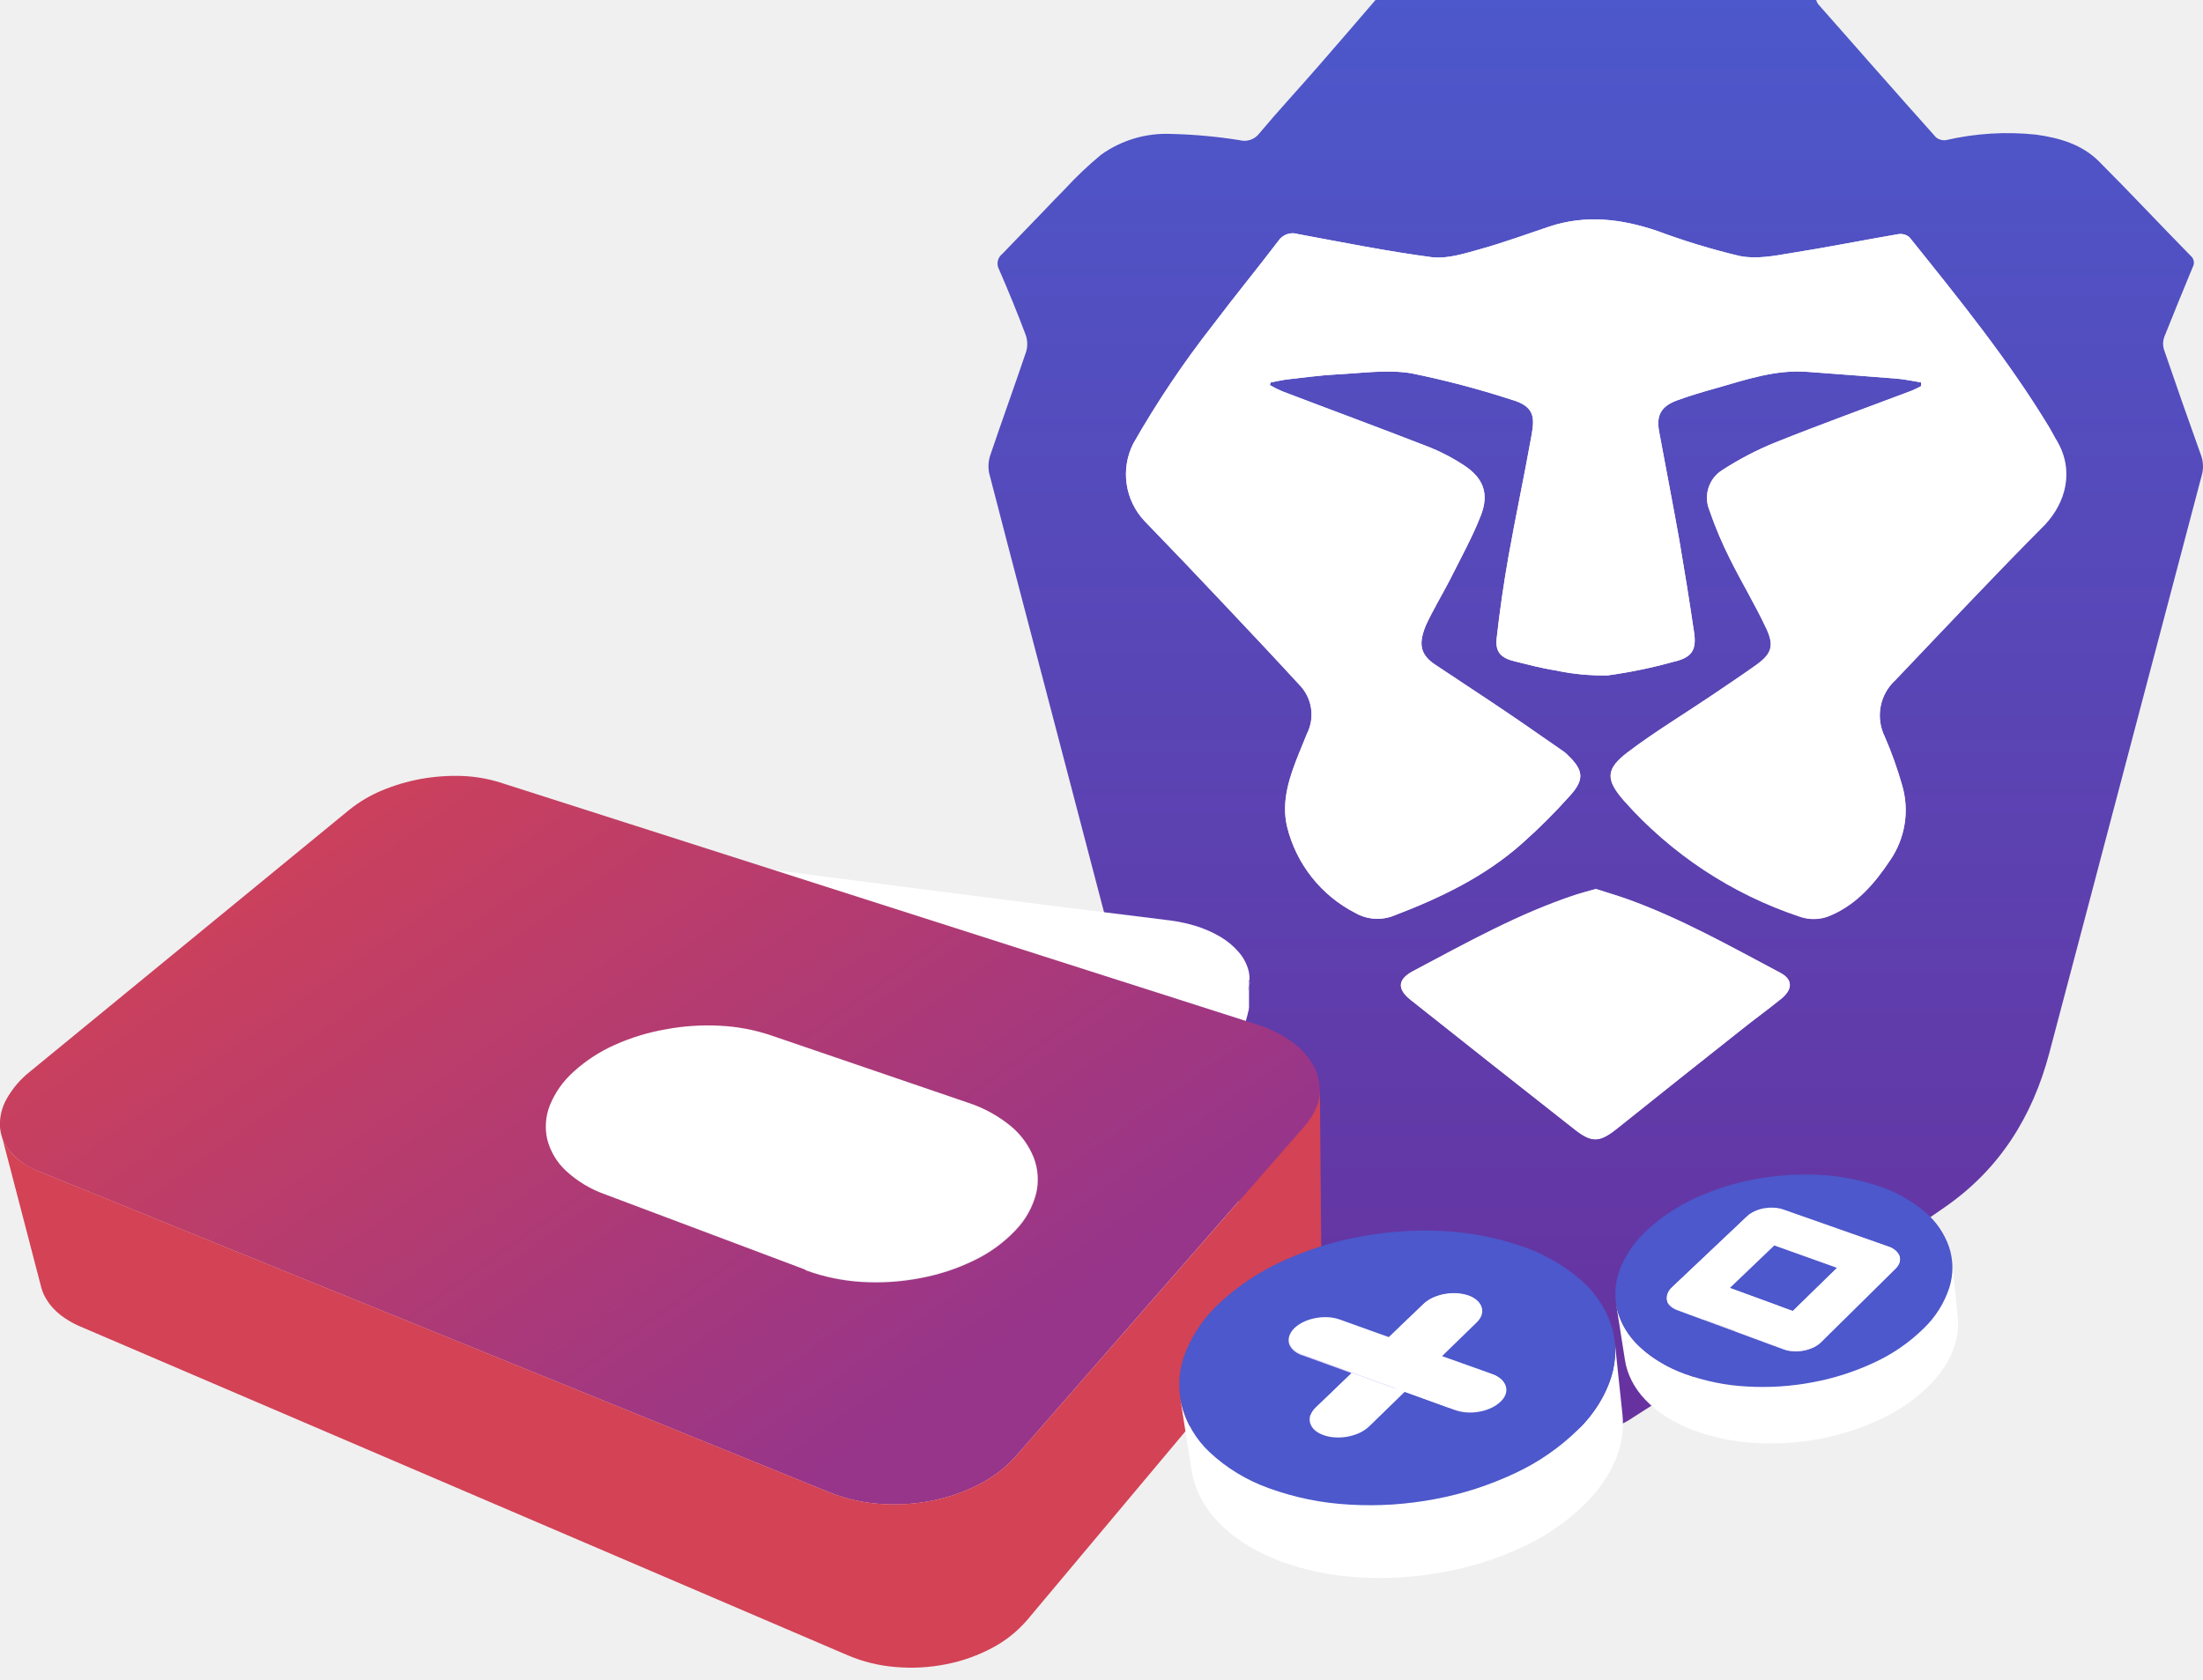
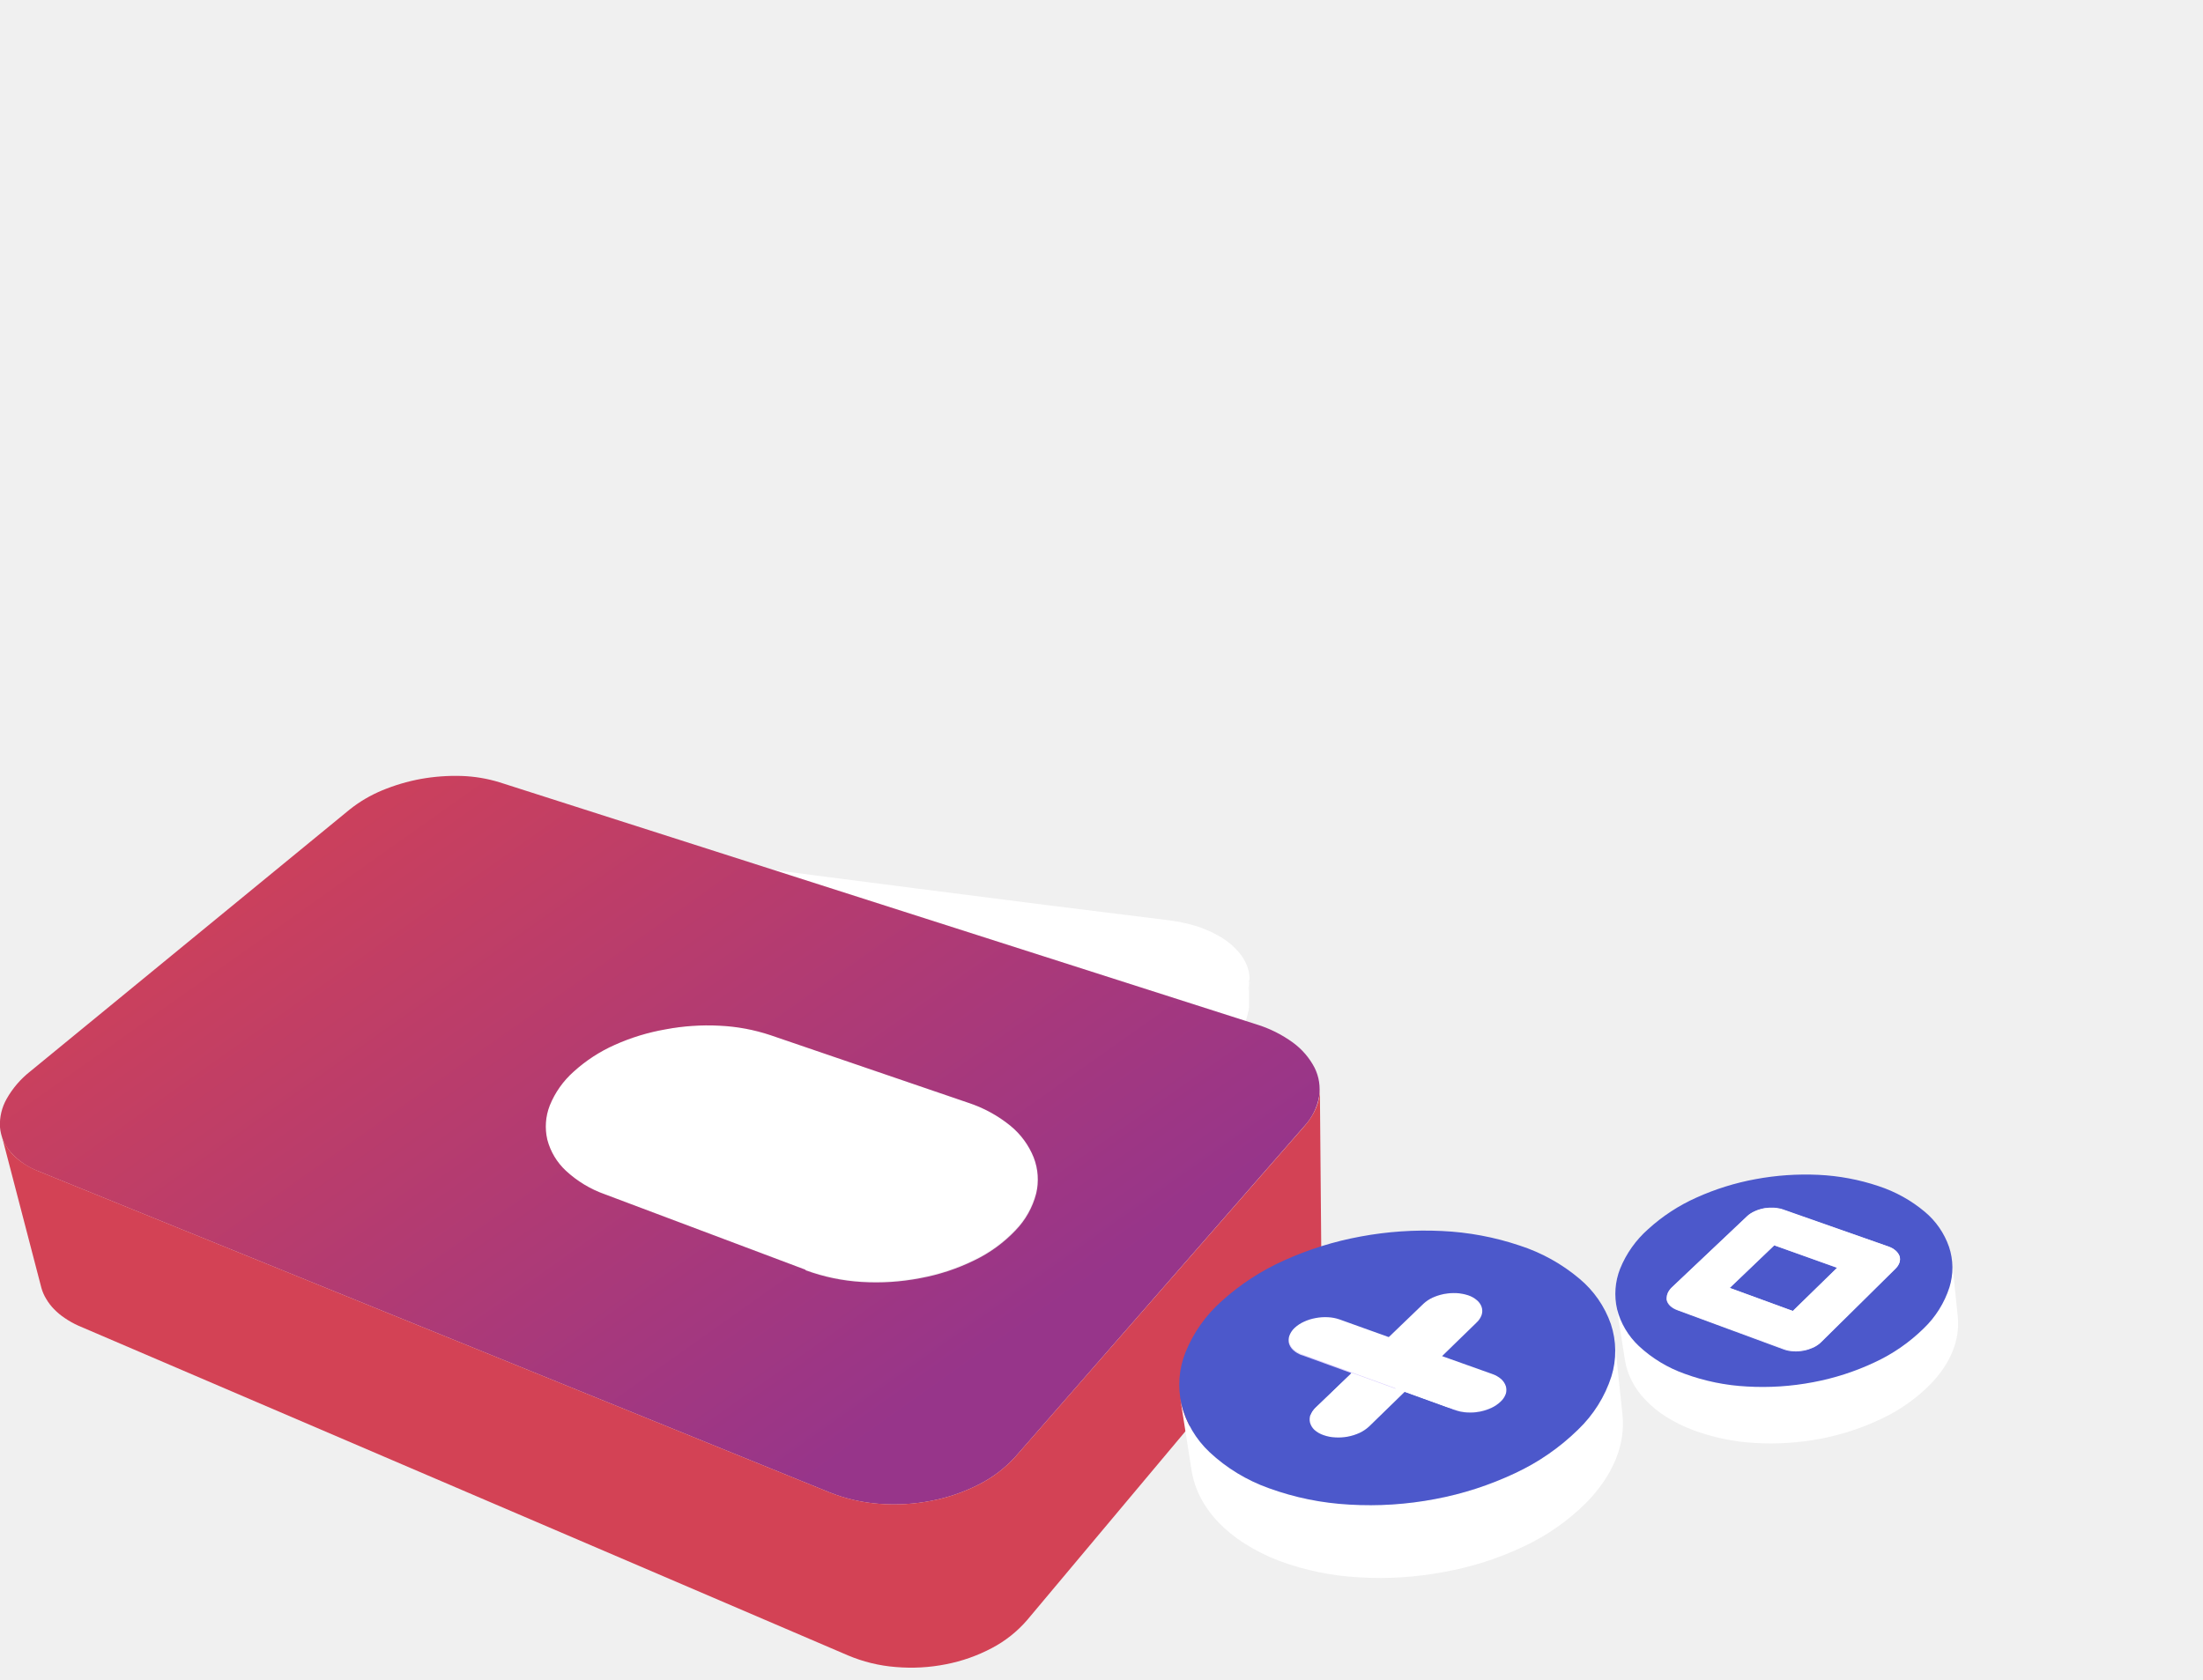
<svg xmlns="http://www.w3.org/2000/svg" fill="none" viewBox="0 0 240 183">
  <g clip-path="url(#i)">
-     <path d="m239.76 49.54c-1.366-3.812-2.707-7.638-4.022-11.478-0.129-0.441-0.114-0.911 0.042-1.343 0.999-2.519 2.04-5.038 3.098-7.607 0.116-0.2 0.157-0.435 0.116-0.663-0.042-0.228-0.163-0.433-0.342-0.58-3.359-3.417-6.6-6.894-9.976-10.269-1.864-1.873-4.324-2.578-6.876-2.93-3.272-0.345-6.577-0.143-9.782 0.596-0.196 0.03-0.396 0.019-0.587-0.033s-0.369-0.144-0.522-0.269c-4.307-4.811-8.556-9.664-12.847-14.526-0.09-0.134-0.158-0.281-0.201-0.437h-48.012c-2.032 2.359-4.055 4.727-6.104 7.07-2.183 2.519-4.434 4.937-6.566 7.481-0.245 0.32-0.579 0.559-0.961 0.688-0.381 0.129-0.792 0.141-1.18 0.034-2.465-0.393-4.953-0.62-7.448-0.68-2.733-0.12-5.427 0.681-7.65 2.276-1.408 1.167-2.735 2.43-3.971 3.778-0.84 0.84-1.596 1.637-2.385 2.469-1.461 1.517-2.925 3.034-4.391 4.551-0.25 0.192-0.423 0.466-0.489 0.773s-0.021 0.629 0.128 0.906c1.024 2.351 1.998 4.727 2.905 7.137 0.208 0.587 0.229 1.223 0.059 1.822-1.26 3.736-2.612 7.456-3.879 11.201-0.236 0.653-0.291 1.358-0.16 2.04 2.578 9.967 5.206 19.917 7.809 29.875 1.452 5.533 2.897 11.084 4.349 16.608 1.271 4.854 2.544 9.704 3.821 14.552 0.235 0.839 0.487 1.754 0.747 2.619 0.942 3.434 2.446 6.688 4.45 9.631 0.487 0.68 0.999 1.319 1.537 1.931 1.386 1.545 2.918 2.951 4.576 4.199 0.84 0.646 1.679 1.259 2.578 1.864 0.126 0.084 0.252 0.168 0.369 0.26 0.118 0.092 0.218 0.143 0.336 0.218l1.956 1.344c0.177 0.117 0.361 0.252 0.555 0.369 5.357 3.661 10.722 7.317 16.096 10.966 2.049 1.394 4.095 2.794 6.138 4.199l0.73 0.495 0.697 0.462c0.061 0.047 0.126 0.089 0.193 0.126 1.789 1.192 3.602 2.334 5.441 3.451 0.808 0.547 1.728 0.907 2.693 1.052s1.95 0.073 2.883-0.213c0.635-0.202 1.241-0.484 1.805-0.839 0.168-0.109 0.353-0.219 0.521-0.336 1.892-1.204 3.772-2.413 5.642-3.627l0.647-0.42c0.095-0.057 0.188-0.119 0.277-0.185l0.126-0.076c1.771-1.15 3.535-2.334 5.281-3.518 0.118-0.067 0.227-0.151 0.336-0.226l0.453-0.303 0.244-0.168c2.564-1.735 5.122-3.481 7.674-5.239 4.383-3.006 8.764-6.026 13.141-9.06 5.953-4.114 9.555-9.849 11.394-16.793 1.618-6.119 3.236-12.243 4.853-18.372 0.278-1.066 0.563-2.133 0.84-3.199 3.633-13.798 7.272-27.594 10.916-41.387 0.214-0.747 0.178-1.542-0.101-2.267zm-45.745 59.305c-1.419 1.15-2.897 2.217-4.324 3.359-4.517 3.571-9.021 7.154-13.51 10.747-1.923 1.537-2.763 1.587-4.66 0.093-5.962-4.686-11.909-9.385-17.843-14.098-1.503-1.192-1.427-2.242 0.285-3.149 5.786-3.056 11.512-6.28 17.776-8.329 0.672-0.218 1.352-0.386 2.124-0.605 1.084 0.353 2.217 0.68 3.359 1.083 5.878 2.108 11.31 5.181 16.793 8.086 1.302 0.731 1.293 1.789 0 2.838v-0.025zm28.666-51.748c-5.407 5.651-10.781 11.344-16.18 17.012-0.848 0.767-1.42 1.792-1.629 2.915-0.209 1.124-0.044 2.285 0.47 3.307 0.738 1.707 1.363 3.46 1.873 5.248 0.403 1.371 0.497 2.815 0.273 4.226-0.224 1.412-0.759 2.756-1.566 3.935-1.68 2.519-3.577 4.753-6.432 6.004-1.09 0.499-2.332 0.55-3.46 0.143-7.357-2.454-13.941-6.797-19.093-12.595-2.041-2.334-2.049-3.476 0.453-5.357 2.863-2.158 5.936-4.022 8.909-6.02 1.679-1.142 3.358-2.25 5.038-3.451 1.679-1.201 1.948-2.116 1.091-3.946-1.2-2.569-2.695-5.038-3.946-7.557-0.883-1.745-1.643-3.549-2.276-5.399-0.31-0.776-0.338-1.637-0.077-2.431 0.261-0.794 0.794-1.47 1.505-1.91 1.811-1.174 3.728-2.175 5.726-2.989 4.929-1.973 9.925-3.779 14.879-5.651 0.361-0.143 0.697-0.328 1.05-0.504v-0.403c-0.84-0.134-1.747-0.336-2.628-0.411-3.242-0.269-6.483-0.487-9.715-0.739-3.477-0.277-6.718 0.84-9.942 1.763-1.469 0.403-2.93 0.84-4.349 1.36-1.68 0.63-2.242 1.612-1.915 3.359 0.731 3.963 1.503 7.91 2.209 11.873 0.565 3.291 1.097 6.617 1.595 9.975 0.311 2.015-0.252 2.813-2.242 3.266-2.346 0.652-4.733 1.146-7.146 1.478-1.92 0.043-3.84-0.141-5.718-0.546-1.503-0.227-2.972-0.63-4.45-0.991-1.478-0.361-2.116-1.016-1.939-2.519 0.327-2.981 0.764-5.953 1.284-8.909 0.79-4.425 1.73-8.816 2.519-13.241 0.311-1.814 0.403-3.107-2.216-3.846-3.581-1.165-7.226-2.124-10.916-2.872-2.628-0.428-5.399 0-8.103 0.126-1.822 0.101-3.635 0.353-5.449 0.554-0.596 0.075-1.176 0.227-1.763 0.327 0 0.101-0.042 0.202-0.068 0.285 0.441 0.257 0.898 0.484 1.369 0.68 5.231 1.998 10.496 3.938 15.718 5.97 1.42 0.547 2.777 1.245 4.048 2.082 2.116 1.385 2.771 3.073 1.864 5.433-0.907 2.359-2.267 4.811-3.46 7.196-0.839 1.604-1.755 3.132-2.519 4.761-0.839 2.007-0.697 3.216 0.991 4.341 2.637 1.772 5.307 3.493 7.935 5.281 2.049 1.377 4.055 2.813 6.079 4.198 0.165 0.118 0.317 0.253 0.453 0.403 1.68 1.604 1.806 2.628 0.252 4.358-1.644 1.843-3.393 3.59-5.239 5.231-4.072 3.627-8.917 5.945-13.972 7.876-0.676 0.27-1.405 0.385-2.132 0.336-0.727-0.05-1.433-0.262-2.066-0.622-1.841-0.94-3.458-2.264-4.742-3.884-1.283-1.62-2.204-3.497-2.698-5.503-0.671-2.804 0.269-5.483 1.319-8.086 0.277-0.68 0.554-1.377 0.839-2.057 0.44-0.867 0.595-1.85 0.444-2.81-0.15-0.96-0.6-1.848-1.283-2.539-2.662-2.905-5.358-5.76-8.053-8.615-2.922-3.107-5.861-6.186-8.816-9.236-1.037-1.107-1.71-2.505-1.93-4.006-0.219-1.501 0.027-3.033 0.704-4.391 2.583-4.535 5.496-8.873 8.715-12.981 2.318-3.073 4.77-6.062 7.104-9.127 0.226-0.342 0.558-0.6 0.945-0.735 0.386-0.135 0.807-0.139 1.196-0.013 4.845 0.898 9.681 1.872 14.568 2.519 1.722 0.21 3.594-0.411 5.332-0.89 2.519-0.705 5.038-1.629 7.498-2.452 3.972-1.31 7.851-0.84 11.755 0.487 2.936 1.095 5.937 2.006 8.985 2.729 1.746 0.353 3.686 0 5.5-0.311 3.938-0.621 7.842-1.402 11.755-2.074 0.215-0.035 0.435-0.023 0.645 0.035 0.211 0.058 0.406 0.161 0.572 0.301 5.391 6.717 10.807 13.393 15.265 20.773 0.261 0.437 0.479 0.898 0.748 1.335 1.931 3.208 0.923 6.726-1.344 9.136z" fill="url(#h)" />
-     <path d="m194.02 108.87c-1.419 1.151-2.897 2.217-4.324 3.359-4.517 3.571-9.021 7.154-13.51 10.748-1.923 1.536-2.763 1.587-4.66 0.092-5.962-4.685-11.909-9.385-17.843-14.098-1.503-1.192-1.427-2.242 0.285-3.149 5.786-3.056 11.512-6.28 17.776-8.329 0.672-0.218 1.352-0.386 2.124-0.605 1.084 0.353 2.217 0.68 3.359 1.083 5.878 2.107 11.31 5.181 16.793 8.085 1.302 0.706 1.293 1.764 0 2.813z" fill="#fff" />
-     <path d="m206.51 74.083c-0.848 0.767-1.42 1.792-1.629 2.915-0.209 1.124-0.044 2.285 0.47 3.307 0.738 1.707 1.363 3.46 1.873 5.248 0.403 1.371 0.497 2.815 0.273 4.226-0.224 1.412-0.759 2.756-1.566 3.935-1.68 2.519-3.577 4.753-6.432 6.004-1.09 0.499-2.332 0.55-3.46 0.143-7.357-2.454-13.941-6.797-19.093-12.595-2.041-2.334-2.049-3.476 0.453-5.357 2.863-2.158 5.936-4.022 8.909-6.02 1.679-1.142 3.358-2.25 5.038-3.451 1.679-1.201 1.948-2.116 1.091-3.946-1.2-2.569-2.695-5.038-3.946-7.557-0.883-1.745-1.643-3.549-2.276-5.399-0.304-0.773-0.328-1.628-0.067-2.416s0.79-1.461 1.495-1.9c1.811-1.174 3.728-2.175 5.726-2.989 4.929-1.973 9.925-3.779 14.879-5.651 0.361-0.143 0.697-0.327 1.05-0.504v-0.403c-0.84-0.134-1.747-0.336-2.628-0.411-3.242-0.269-6.483-0.487-9.715-0.739-3.477-0.277-6.718 0.84-9.942 1.763-1.469 0.403-2.93 0.84-4.349 1.36-1.68 0.63-2.242 1.612-1.915 3.359 0.731 3.963 1.503 7.91 2.209 11.873 0.565 3.292 1.097 6.617 1.595 9.975 0.311 2.015-0.252 2.813-2.242 3.266-2.346 0.652-4.733 1.146-7.146 1.478-1.92 0.043-3.84-0.141-5.718-0.546-1.503-0.227-2.972-0.63-4.45-0.991-1.478-0.361-2.116-1.016-1.939-2.519 0.327-2.981 0.764-5.953 1.284-8.909 0.79-4.425 1.73-8.816 2.519-13.241 0.311-1.814 0.403-3.107-2.216-3.846-3.581-1.165-7.226-2.124-10.916-2.872-2.628-0.428-5.399 0-8.103 0.126-1.822 0.101-3.635 0.353-5.449 0.554-0.596 0.076-1.176 0.227-1.763 0.328 0 0.101-0.042 0.202-0.068 0.285 0.441 0.257 0.898 0.484 1.369 0.68 5.231 1.998 10.496 3.938 15.718 5.97 1.42 0.547 2.777 1.245 4.048 2.082 2.116 1.385 2.77 3.073 1.864 5.433-0.907 2.359-2.267 4.811-3.46 7.196-0.839 1.604-1.755 3.132-2.519 4.761-0.839 2.007-0.697 3.216 0.991 4.341 2.637 1.772 5.307 3.493 7.935 5.281 2.049 1.377 4.055 2.813 6.079 4.198 0.165 0.118 0.317 0.253 0.453 0.403 1.68 1.604 1.806 2.628 0.252 4.358-1.644 1.843-3.393 3.59-5.239 5.231-4.073 3.627-8.917 5.945-13.972 7.876-0.676 0.27-1.405 0.385-2.132 0.336-0.727-0.05-1.433-0.262-2.066-0.622-1.841-0.94-3.458-2.264-4.742-3.884-1.283-1.62-2.204-3.497-2.698-5.503-0.672-2.804 0.269-5.483 1.318-8.086 0.278-0.68 0.555-1.377 0.84-2.057 0.44-0.867 0.595-1.85 0.444-2.81-0.15-0.96-0.6-1.848-1.284-2.539-2.661-2.905-5.357-5.76-8.052-8.615-2.922-3.107-5.861-6.186-8.816-9.236-1.037-1.107-1.71-2.505-1.93-4.006-0.219-1.501 0.027-3.033 0.704-4.391 2.583-4.535 5.496-8.873 8.715-12.981 2.318-3.073 4.77-6.062 7.104-9.127 0.226-0.342 0.558-0.6 0.945-0.735 0.386-0.135 0.807-0.139 1.196-0.013 4.845 0.898 9.681 1.872 14.568 2.519 1.722 0.21 3.594-0.411 5.332-0.89 2.519-0.705 5.038-1.629 7.498-2.452 3.972-1.31 7.851-0.84 11.755 0.487 2.936 1.095 5.937 2.006 8.985 2.729 1.746 0.353 3.686 0 5.5-0.311 3.938-0.621 7.842-1.402 11.755-2.074 0.215-0.035 0.435-0.023 0.645 0.035 0.211 0.058 0.406 0.161 0.572 0.301 5.391 6.717 10.807 13.393 15.265 20.773 0.261 0.437 0.479 0.898 0.748 1.335 2.015 3.308 1.007 6.826-1.26 9.236-5.491 5.525-10.865 11.218-16.264 16.886z" fill="#fff" />
    <path d="m135.07 111.04 0.042 2.468-49.549-16.894-1.427-1.864 50.934 16.29z" fill="#fff" />
    <path d="m136.12 106.86c0.018-0.355-0.013-0.711-0.092-1.058-0.188-0.74-0.544-1.427-1.041-2.007-0.566-0.663-1.235-1.23-1.982-1.679-0.874-0.517-1.807-0.929-2.779-1.226l-0.663-0.185c-0.227-0.058-0.454-0.117-0.689-0.159l-0.714-0.143-0.739-0.109-13.51-1.679-14.131-1.805-11.067-1.427c-2.788-0.361-4.501-0.588-4.551-0.605l50.934 16.29v2.468l0.84-3.056c0-0.109 0.058-0.227 0.084-0.336 0.025-0.109 0.042-0.226 0.05-0.336 8e-3 -0.109 0-0.218 0-0.327 8e-3 -0.112 8e-3 -0.224 0-0.336v-2.401c0.02 0.037 0.037 0.077 0.05 0.117zm-0.092 0.84c-0.021 0.113-0.049 0.226-0.084 0.336 0.041-0.183 0.069-0.368 0.084-0.555 7e-3 0.073 7e-3 0.146 0 0.219zm0.092-0.655v0.327 0.059c0.023-0.159 0.037-0.318 0.042-0.478l-0.042 0.092z" fill="#fff" />
    <path d="m110.05 122.68c-1.369-1.116-2.932-1.97-4.61-2.519l-21.47-7.356c-1.809-0.606-3.694-0.956-5.601-1.041-1.968-0.099-3.941 0.036-5.878 0.403-1.893 0.33-3.738 0.894-5.491 1.679-1.644 0.728-3.161 1.714-4.492 2.923-1.139 1.009-2.03 2.267-2.603 3.677-0.47 1.195-0.564 2.504-0.269 3.754 0.34 1.286 1.035 2.45 2.007 3.358 1.227 1.142 2.676 2.02 4.257 2.578l21.831 8.212c1.957 0.717 4.007 1.144 6.088 1.268 2.133 0.132 4.275-6e-3 6.373-0.412 2.038-0.372 4.016-1.022 5.878-1.931 1.694-0.809 3.225-1.922 4.517-3.283 1.085-1.12 1.861-2.503 2.251-4.014 0.309-1.31 0.212-2.684-0.278-3.938-0.546-1.309-1.409-2.463-2.51-3.358z" fill="#fff" />
    <path d="m136.86 111.62c1.437 0.437 2.791 1.113 4.005 1.998 0.984 0.719 1.788 1.656 2.351 2.738 0.483 0.974 0.653 2.074 0.487 3.148-0.213 1.194-0.764 2.301-1.587 3.191l-31.462 36.005c-1.133 1.261-2.491 2.301-4.005 3.064-1.632 0.835-3.373 1.434-5.173 1.781-1.86 0.363-3.76 0.476-5.651 0.335-1.855-0.131-3.679-0.548-5.407-1.234l-86.225-35.014c-1.166-0.431-2.207-1.144-3.031-2.074-0.678-0.77-1.087-1.739-1.167-2.762-0.05-1.061 0.2-2.115 0.722-3.04 0.652-1.158 1.525-2.176 2.569-2.997l34.812-28.549c1.076-0.855 2.265-1.556 3.535-2.082 1.352-0.561 2.759-0.978 4.198-1.243 1.462-0.263 2.948-0.372 4.434-0.328 1.407 0.045 2.802 0.277 4.148 0.689l82.447 26.374zm-49.078 26.81c1.957 0.717 4.007 1.144 6.088 1.268 2.133 0.133 4.274-6e-3 6.373-0.411 2.038-0.372 4.016-1.022 5.878-1.931 1.693-0.81 3.225-1.922 4.517-3.284 1.085-1.12 1.861-2.503 2.25-4.013 0.31-1.31 0.213-2.684-0.277-3.938-0.538-1.338-1.404-2.519-2.519-3.434-1.369-1.116-2.931-1.97-4.61-2.519l-21.52-7.356c-1.809-0.606-3.694-0.956-5.601-1.041-1.968-0.099-3.941 0.036-5.878 0.403-1.893 0.33-3.738 0.894-5.491 1.679-1.644 0.728-3.161 1.714-4.492 2.923-1.139 1.009-2.03 2.267-2.603 3.677-0.47 1.195-0.564 2.504-0.269 3.753 0.34 1.287 1.035 2.451 2.007 3.359 1.227 1.142 2.676 2.02 4.257 2.578l21.831 8.212" fill="url(#g)" />
    <path d="m143.79 118.65c3e-3 0.7-0.131 1.393-0.395 2.041-0.307 0.73-0.733 1.405-1.259 1.998l-31.479 36.005c-1.133 1.261-2.491 2.301-4.005 3.064-1.632 0.835-3.373 1.434-5.173 1.781-1.86 0.363-3.76 0.476-5.651 0.335-1.858-0.132-3.684-0.548-5.416-1.234l-86.216-35.014c-0.534-0.209-1.046-0.47-1.528-0.781-0.429-0.271-0.826-0.589-1.184-0.948-0.325-0.321-0.608-0.682-0.84-1.075-0.218-0.37-0.382-0.768-0.487-1.184l4.358 16.726c0.119 0.417 0.294 0.815 0.521 1.184 0.233 0.4 0.515 0.769 0.84 1.1 0.353 0.365 0.744 0.692 1.167 0.974 0.472 0.324 0.972 0.605 1.495 0.84l83.823 35.92c1.663 0.706 3.43 1.137 5.231 1.276 1.827 0.157 3.667 0.055 5.466-0.302 1.743-0.337 3.427-0.931 4.996-1.763 1.47-0.77 2.781-1.813 3.862-3.073l30.43-36.299c0.264-0.313 0.503-0.647 0.713-0.999 0.197-0.327 0.365-0.669 0.504-1.024 0.129-0.335 0.227-0.681 0.294-1.033 0.061-0.341 0.089-0.687 0.084-1.033l-0.151-17.482z" fill="url(#f)" />
    <path d="m194.24 131.83 0.772 6.07c-0.155-0.058-0.315-0.103-0.479-0.134-0.169-0.032-0.34-0.054-0.512-0.067h-0.546c-0.184 0-0.369 0.042-0.545 0.075-0.179 0.033-0.355 0.075-0.529 0.126l-0.487 0.193c-0.148 0.073-0.291 0.154-0.429 0.244-0.128 0.084-0.249 0.18-0.361 0.285l-0.839-6.062c0.111-0.106 0.232-0.202 0.361-0.285 0.14-0.091 0.285-0.173 0.436-0.244 0.161-0.074 0.327-0.139 0.496-0.193 0.174-0.055 0.35-0.099 0.529-0.134 0.185 0 0.369-0.051 0.554-0.068h0.546c0.175 0.01 0.349 0.032 0.52 0.068 0.176 0.021 0.348 0.063 0.513 0.126z" fill="#D9CDFE" />
    <path d="m205.73 135.83 0.689 6.113-11.411-4.09-0.772-6.07 11.494 4.047z" fill="#D9CDFE" />
    <path d="m207.61 143c-0.039-0.115-0.093-0.225-0.159-0.327-0.073-0.107-0.161-0.203-0.261-0.285-0.106-0.096-0.221-0.18-0.344-0.252-0.136-0.078-0.279-0.143-0.428-0.193l-0.689-6.113c0.151 0.052 0.297 0.117 0.437 0.193 0.121 0.072 0.236 0.154 0.344 0.243 0.101 0.088 0.191 0.186 0.269 0.294 0.065 0.1 0.118 0.207 0.16 0.319 0.218 2.038 0.442 4.078 0.671 6.121z" fill="#D9CDFE" />
    <path d="m190.31 132.52 0.814 6.062-8.102 7.776-0.907-6.088 8.195-7.75z" fill="#D9CDFE" />
    <path d="m207.66 143.21v-0.1-0.059-0.051c-0.224-2.043-0.448-4.083-0.671-6.121v0.059 0.051 0.05 0.059l0.671 6.112z" fill="#D9CDFE" />
    <path d="m200.14 138.16 0.739 6.121-6.801-2.477-0.789-6.088 6.851 2.444z" fill="#fff" />
    <path d="m193.29 135.71 0.789 6.088-4.794 4.66-0.849-6.104 4.854-4.644z" fill="#fff" />
    <path d="m206.98 137.1 0.671 6.112c0.017 0.1 0.017 0.203 0 0.303-0.012 0.101-0.037 0.199-0.075 0.294-0.045 0.102-0.098 0.2-0.16 0.293-0.071 0.099-0.149 0.192-0.235 0.278l-0.68-6.122c0.086-0.086 0.164-0.178 0.235-0.277 0.063-0.092 0.116-0.191 0.16-0.294 0.039-0.094 0.067-0.193 0.084-0.293 0.012-0.098 0.012-0.197 0-0.294z" fill="#fff" />
    <path d="m182.48 147.64-0.907-6.096c-0.016-0.108-0.016-0.218 0-0.327 0.019-0.112 0.05-0.222 0.093-0.327 0.05-0.113 0.112-0.22 0.185-0.32 0.075-0.11 0.162-0.211 0.26-0.302l0.932 6.088c-0.094 0.094-0.181 0.195-0.26 0.302-0.072 0.102-0.131 0.212-0.177 0.327-0.042 0.106-0.073 0.216-0.092 0.328-0.028 0.107-0.04 0.217-0.034 0.327z" fill="#D9CDFE" />
    <path d="m182.48 147.64-0.907-6.096v0.101c0.028 0.12 0.077 0.233 0.143 0.336 0.066 0.11 0.148 0.209 0.244 0.294 0.101 0.097 0.214 0.182 0.336 0.252 0.134 0.079 0.274 0.146 0.419 0.201l0.899 6.105c-0.145-0.056-0.286-0.123-0.42-0.202-0.12-0.075-0.233-0.162-0.336-0.26-0.09-0.088-0.169-0.187-0.235-0.294-0.066-0.103-0.115-0.217-0.143-0.336v-0.101z" fill="#fff" />
    <path d="m195.32 142.87 0.789 6.13-6.826-2.536-0.849-6.104 6.886 2.51z" fill="#D9CDFE" />
    <path d="m200.14 138.16 0.739 6.121-4.769 4.719-0.789-6.13 4.819-4.71z" fill="#D9CDFE" />
    <path d="m188.44 140.36 4.854-4.644 6.851 2.444-4.819 4.71-6.886-2.51z" fill="url(#e)" />
    <path d="m206.5 138.26 0.68 6.122-7.994 8.01-0.772-6.146 8.086-7.986z" fill="#fff" />
    <path d="m194.35 147.01 0.806 6.146-11.512-4.324-0.898-6.105 11.604 4.283z" fill="#fff" />
    <path d="m198.41 146.24 0.772 6.146c-0.116 0.112-0.239 0.216-0.369 0.311-0.142 0.095-0.291 0.179-0.445 0.251-0.162 0.084-0.331 0.154-0.504 0.21-0.179 0.058-0.361 0.103-0.546 0.135-0.188 0.041-0.379 0.066-0.571 0.075h-0.562c-0.185 0-0.361 0-0.538-0.075-0.168-0.035-0.334-0.083-0.495-0.143l-0.84-6.146c0.164 0.061 0.332 0.109 0.504 0.142 0.18 0.036 0.362 0.059 0.546 0.068 0.187 0.012 0.375 0.012 0.562 0 0.193 0 0.387-0.042 0.571-0.076 0.188-0.034 0.374-0.081 0.554-0.143 0.174-0.058 0.345-0.125 0.513-0.201 0.155-0.075 0.303-0.162 0.445-0.261 0.143-0.085 0.278-0.183 0.403-0.293z" fill="#fff" />
    <path d="m212.66 137.39 0.629 6.129c0.059 0.613 0.042 1.23-0.05 1.839-0.096 0.642-0.268 1.271-0.512 1.872-0.265 0.659-0.6 1.286-0.999 1.873-0.444 0.653-0.947 1.263-1.503 1.822-1.53 1.522-3.311 2.769-5.265 3.686-2.116 1.011-4.354 1.742-6.658 2.175-2.36 0.447-4.766 0.6-7.163 0.453-2.297-0.13-4.562-0.605-6.717-1.411-1.033-0.387-2.023-0.88-2.956-1.469-0.81-0.515-1.554-1.127-2.216-1.822-0.596-0.614-1.097-1.313-1.487-2.074-0.364-0.709-0.614-1.471-0.738-2.259l-0.958-6.087c0.124 0.782 0.373 1.539 0.739 2.242 0.393 0.759 0.897 1.455 1.495 2.065 0.668 0.694 1.421 1.301 2.242 1.806 0.937 0.589 1.933 1.079 2.972 1.461 2.182 0.801 4.472 1.271 6.793 1.393 2.417 0.142 4.843-0.016 7.221-0.47 2.323-0.434 4.58-1.165 6.717-2.175 1.969-0.913 3.767-2.157 5.315-3.677 0.564-0.558 1.073-1.168 1.52-1.822 0.403-0.591 0.743-1.221 1.016-1.881 0.242-0.6 0.417-1.225 0.521-1.864 0.091-0.598 0.105-1.204 0.042-1.805z" fill="#fff" />
    <path d="m204.65 129.25c1.842 0.603 3.552 1.552 5.038 2.796 1.213 1.012 2.128 2.336 2.645 3.829 0.476 1.428 0.491 2.971 0.042 4.408-0.551 1.705-1.517 3.246-2.813 4.484-1.548 1.52-3.346 2.764-5.315 3.677-2.137 1.01-4.394 1.741-6.717 2.175-2.378 0.454-4.804 0.612-7.221 0.47-2.321-0.122-4.611-0.592-6.793-1.393-1.853-0.658-3.55-1.69-4.987-3.032-1.15-1.081-1.968-2.467-2.36-3.996-0.338-1.469-0.224-3.006 0.328-4.409 0.67-1.656 1.716-3.133 3.056-4.315 1.56-1.421 3.338-2.583 5.265-3.443 2.054-0.927 4.214-1.6 6.431-2.007 2.261-0.42 4.563-0.578 6.86-0.47 2.227 0.104 4.428 0.516 6.541 1.226zm-6.238 16.995 8.086-7.986c0.099-0.1 0.189-0.21 0.268-0.327 0.07-0.111 0.126-0.229 0.168-0.353 0.073-0.226 0.073-0.47 0-0.697-0.041-0.112-0.095-0.219-0.159-0.319-0.078-0.108-0.168-0.206-0.269-0.294-0.108-0.089-0.224-0.171-0.344-0.243-0.14-0.076-0.286-0.141-0.437-0.193l-11.486-4.005c-0.157-0.061-0.321-0.103-0.487-0.126-0.172-0.036-0.346-0.058-0.521-0.068h-0.546c-0.185 0-0.369 0-0.554 0.068-0.179 0.035-0.355 0.079-0.529 0.134-0.169 0.054-0.334 0.119-0.495 0.193-0.151 0.071-0.297 0.153-0.437 0.244-0.129 0.083-0.25 0.179-0.361 0.285l-8.195 7.75c-0.106 0.097-0.199 0.207-0.277 0.328-0.079 0.104-0.142 0.22-0.185 0.344-0.048 0.115-0.076 0.237-0.084 0.361-0.021 0.114-0.021 0.23 0 0.344 0.028 0.12 0.076 0.233 0.143 0.336 0.066 0.11 0.148 0.209 0.243 0.294 0.102 0.097 0.215 0.182 0.336 0.252 0.134 0.079 0.275 0.146 0.42 0.201l11.604 4.283c0.164 0.061 0.332 0.109 0.504 0.142 0.18 0.036 0.362 0.059 0.546 0.068 0.187 0.012 0.375 0.012 0.562 0 0.193 0 0.387-0.042 0.571-0.076 0.188-0.034 0.374-0.081 0.554-0.143 0.174-0.058 0.345-0.125 0.513-0.201 0.155-0.075 0.303-0.162 0.445-0.261 0.132-0.089 0.255-0.19 0.369-0.302" fill="url(#d)" />
    <path d="m206.94 136.86c0.072 0.226 0.072 0.47 0 0.696-0.042 0.124-0.099 0.243-0.168 0.353-0.08 0.117-0.17 0.227-0.269 0.328l-8.086 7.985c-0.114 0.112-0.237 0.213-0.369 0.302-0.142 0.098-0.29 0.185-0.445 0.26-0.168 0.076-0.339 0.143-0.513 0.202-0.181 0.061-0.366 0.109-0.554 0.143-0.185 0-0.378 0.058-0.571 0.075-0.187 0.013-0.375 0.013-0.562 0-0.184-9e-3 -0.366-0.031-0.546-0.067-0.172-0.034-0.34-0.081-0.504-0.143l-11.612-4.257c-0.146-0.055-0.286-0.123-0.42-0.201-0.122-0.071-0.235-0.155-0.336-0.252-0.095-0.086-0.177-0.185-0.244-0.294-0.066-0.103-0.114-0.217-0.142-0.336-0.022-0.114-0.022-0.23 0-0.344 8e-3 -0.124 0.036-0.246 0.084-0.361 0.043-0.124 0.105-0.24 0.184-0.345 0.078-0.12 0.171-0.23 0.277-0.327l8.196-7.75c0.111-0.106 0.232-0.202 0.361-0.286 0.139-0.091 0.285-0.172 0.436-0.243 0.161-0.074 0.327-0.139 0.496-0.193 0.173-0.055 0.35-0.1 0.529-0.135 0.184 0 0.369-0.05 0.554-0.067h0.546c0.175 0.01 0.349 0.032 0.52 0.067 0.167 0.023 0.33 0.066 0.487 0.126l11.445 4.031c0.15 0.052 0.296 0.117 0.436 0.193 0.121 0.072 0.236 0.154 0.345 0.243 0.1 0.088 0.19 0.186 0.268 0.294 0.07 0.094 0.129 0.196 0.177 0.303zm-11.621 5.986 4.819-4.702-6.851-2.452-4.853 4.644 6.885 2.519" fill="#fff" />
    <path d="m160.91 149c-0.41-0.146-0.841-0.228-1.276-0.244-0.444-0.026-0.889 2e-3 -1.327 0.084-0.428 0.082-0.845 0.214-1.242 0.395-0.366 0.17-0.704 0.397-0.999 0.671l-0.983-7.867c0.298-0.277 0.638-0.504 1.008-0.672 0.4-0.18 0.82-0.313 1.251-0.394 0.443-0.081 0.893-0.112 1.343-0.093 0.437 0.024 0.869 0.106 1.285 0.244 0.311 2.628 0.621 5.248 0.94 7.876z" fill="#D9CDFE" />
    <path d="m162.41 150.53c-0.02-0.16-0.065-0.316-0.134-0.462-0.082-0.153-0.184-0.294-0.303-0.42-0.136-0.137-0.288-0.258-0.453-0.361-0.192-0.113-0.395-0.209-0.605-0.285-0.319-2.628-0.629-5.248-0.94-7.876 0.211 0.074 0.413 0.17 0.605 0.285 0.168 0.1 0.323 0.222 0.461 0.361 0.121 0.125 0.223 0.266 0.303 0.42 0.072 0.141 0.118 0.295 0.134 0.453 0.285 2.368 0.655 5.525 0.932 7.885z" fill="#D9CDFE" />
    <path d="m142.17 152.52c-0.12 0.113-0.23 0.237-0.327 0.37-0.084 0.12-0.155 0.25-0.21 0.386-0.056 0.125-0.093 0.258-0.109 0.395-0.017 0.125-0.017 0.252 0 0.377l-1.117-7.859c-0.017-0.128-0.017-0.258 0-0.386 0.019-0.132 0.053-0.262 0.101-0.386 0.06-0.133 0.133-0.26 0.218-0.378 0.099-0.134 0.209-0.261 0.327-0.378 0.37 2.62 0.748 5.239 1.117 7.859-0.369-2.62-0.747-5.239-1.117-7.859 0.303-0.278 0.649-0.505 1.025-0.672 0.401-0.185 0.824-0.318 1.259-0.394 0.443-0.085 0.894-0.116 1.344-0.093 0.432 0.02 0.859 0.102 1.268 0.244l1.066 7.859c-0.404-0.147-0.829-0.229-1.259-0.243-0.444-0.027-0.89 1e-3 -1.327 0.083-0.431 0.082-0.851 0.215-1.251 0.395-0.37 0.171-0.711 0.401-1.008 0.68z" fill="#D9CDFE" />
    <path d="m161.48 142.64 0.932 7.885c0.021 0.119 0.021 0.241 0 0.361-0.018 0.127-0.052 0.251-0.101 0.369-0.051 0.127-0.116 0.248-0.193 0.361-0.089 0.128-0.19 0.246-0.302 0.353l-0.941-7.884c0.111-0.109 0.212-0.227 0.303-0.353 0.08-0.113 0.147-0.234 0.201-0.361 0.052-0.118 0.089-0.242 0.109-0.37 0.014-0.12 0.012-0.241-8e-3 -0.361z" fill="#fff" />
    <path d="m151.31 145.67 1.024 7.876-5.315-1.94-1.066-7.859 5.357 1.923z" fill="#D9CDFE" />
    <path d="m155.08 142.04 0.983 7.867-3.737 3.645-1.024-7.876 3.778-3.636z" fill="#D9CDFE" />
    <path d="m141.52 154.05c-0.37-2.619-0.748-5.239-1.117-7.859 0.02 0.152 0.066 0.3 0.134 0.437 0.08 0.144 0.178 0.277 0.294 0.394 0.129 0.135 0.276 0.251 0.437 0.345 0.179 0.114 0.37 0.207 0.571 0.277l1.117 7.876c-0.199-0.076-0.39-0.168-0.571-0.277-0.16-0.1-0.306-0.218-0.437-0.353-0.115-0.119-0.212-0.255-0.286-0.403-0.072-0.136-0.12-0.284-0.142-0.437z" fill="#fff" />
    <path d="m159.97 141.12c0.356 0.118 0.684 0.306 0.966 0.554 0.227 0.195 0.398 0.447 0.495 0.73 0.084 0.274 0.084 0.566 0 0.84-0.113 0.321-0.304 0.609-0.554 0.84l-3.779 3.694-5.793-2.074 3.778-3.636c0.298-0.276 0.638-0.503 1.008-0.671 0.4-0.181 0.82-0.313 1.251-0.395 0.443-0.081 0.893-0.112 1.343-0.092 0.436 0.013 0.868 0.084 1.285 0.21z" fill="#fff" />
    <path d="m160.86 144.09 0.94 7.884-3.728 3.678-0.974-7.901 3.762-3.661z" fill="#fff" />
    <path d="m157.1 147.75 0.974 7.901-5.743-2.099-1.024-7.876 5.793 2.074z" fill="#fff" />
    <path d="m162.57 149.7 0.932 7.918-5.425-1.973-0.974-7.901 5.467 1.956z" fill="#D9CDFE" />
    <path d="m147.22 149.59 1.066 7.893-3.829 3.736-1.108-7.909 3.871-3.72z" fill="#D9CDFE" />
    <path d="m143.81 162.79c-0.37-2.636-0.748-5.273-1.117-7.909-0.017-0.129-0.017-0.258 0-0.387 0.016-0.138 0.053-0.274 0.109-0.403 0.055-0.14 0.128-0.273 0.218-0.394 0.097-0.139 0.207-0.268 0.328-0.386l1.117 7.909c-0.244 0.211-0.431 0.48-0.546 0.781-0.055 0.126-0.092 0.259-0.109 0.395-0.017 0.131-0.017 0.263 0 0.394z" fill="#D9CDFE" />
    <path d="m143.81 162.79c-0.37-2.636-0.748-5.273-1.117-7.909 0.022 0.158 0.07 0.311 0.143 0.453 0.079 0.152 0.178 0.293 0.293 0.42 0.136 0.133 0.285 0.251 0.445 0.353 0.188 0.116 0.388 0.212 0.597 0.285 0.418 0.153 0.857 0.24 1.301 0.26 0.915 0.058 1.829-0.112 2.662-0.495 0.38-0.182 0.731-0.419 1.041-0.705l1.058 7.926c-0.304 0.286-0.649 0.524-1.024 0.705-0.407 0.19-0.836 0.328-1.277 0.412-0.451 0.082-0.91 0.11-1.368 0.084-0.439-0.02-0.873-0.108-1.285-0.261-0.206-0.077-0.402-0.176-0.588-0.293-0.162-0.102-0.312-0.224-0.445-0.361-0.115-0.124-0.214-0.263-0.294-0.412-0.071-0.145-0.119-0.301-0.142-0.462z" fill="#fff" />
    <path d="m143.35 153.31 3.871-3.72 5.81 2.107-3.854 3.754c-0.31 0.286-0.661 0.523-1.041 0.705-0.833 0.383-1.747 0.553-2.662 0.495-0.444-0.02-0.883-0.107-1.301-0.26-0.361-0.122-0.692-0.316-0.974-0.571-0.224-0.213-0.387-0.483-0.471-0.781-0.068-0.278-0.054-0.57 0.042-0.839 0.119-0.339 0.318-0.644 0.58-0.89z" fill="#fff" />
    <path d="m148.13 156.18c0.38-0.182 0.731-0.419 1.041-0.706l0.327 2.519 4.543 1.68-1.016-7.918-5.81-2.108 0.89 6.575 0.025-0.042z" fill="#fff" />
    <path d="m164.11 151.28 0.915 7.934c-0.019-0.165-0.065-0.327-0.135-0.478-0.08-0.161-0.185-0.308-0.31-0.437-0.135-0.148-0.291-0.275-0.462-0.378-0.196-0.122-0.404-0.223-0.621-0.302l-0.932-7.918c0.216 0.076 0.425 0.174 0.621 0.294 0.172 0.106 0.33 0.233 0.47 0.378 0.126 0.125 0.231 0.27 0.311 0.428 0.074 0.15 0.122 0.312 0.143 0.479z" fill="#D9CDFE" />
    <path d="m162.57 149.7c0.363 0.121 0.7 0.312 0.99 0.563 0.231 0.207 0.404 0.47 0.504 0.764 0.083 0.273 0.083 0.566 0 0.839-0.113 0.321-0.303 0.61-0.554 0.84-0.297 0.287-0.641 0.523-1.016 0.697-0.832 0.385-1.747 0.555-2.662 0.495-0.444-0.021-0.883-0.108-1.301-0.26l-5.483-1.99-5.811-2.108-5.373-1.948c-0.348-0.119-0.668-0.308-0.941-0.554-0.223-0.2-0.386-0.459-0.47-0.747-0.067-0.279-0.049-0.571 0.05-0.84 0.124-0.32 0.319-0.607 0.571-0.839 0.303-0.278 0.649-0.505 1.025-0.672 0.401-0.185 0.824-0.318 1.259-0.395 0.443-0.085 0.894-0.116 1.344-0.092 0.432 0.019 0.859 0.101 1.267 0.243l5.358 1.923 5.793 2.074 5.45 2.007z" fill="#fff" />
    <path d="m164.11 151.28 0.915 7.934c0.017 0.123 0.017 0.247 0 0.37-0.018 0.129-0.052 0.256-0.101 0.378-0.054 0.129-0.122 0.253-0.202 0.369-0.088 0.13-0.189 0.251-0.302 0.361-0.295 0.29-0.639 0.525-1.016 0.697-0.399 0.195-0.822 0.333-1.259 0.411-0.451 0.086-0.911 0.117-1.369 0.093-0.442-0.028-0.877-0.118-1.293-0.269l-0.974-7.968c0.418 0.151 0.857 0.239 1.301 0.26 0.915 0.06 1.83-0.111 2.662-0.495 0.375-0.174 0.719-0.41 1.016-0.697 0.113-0.112 0.217-0.233 0.311-0.361 0.078-0.117 0.146-0.241 0.201-0.37 0.05-0.121 0.083-0.248 0.101-0.378 0.013-0.111 0.016-0.223 9e-3 -0.335z" fill="#fff" />
    <path d="m153.03 151.71 1.016 7.909-3.812 3.762-1.058-7.926 3.854-3.745z" fill="#fff" />
    <path d="m175.92 146.26 0.84 7.927c0.077 0.791 0.057 1.589-0.059 2.376-0.123 0.83-0.345 1.642-0.663 2.418-0.347 0.849-0.78 1.659-1.293 2.418-0.574 0.844-1.223 1.634-1.94 2.36-1.979 1.967-4.282 3.578-6.81 4.761-2.746 1.305-5.655 2.237-8.648 2.771-3.042 0.581-6.145 0.782-9.236 0.596-2.982-0.152-5.923-0.755-8.724-1.789-1.333-0.504-2.61-1.143-3.812-1.906-1.052-0.664-2.019-1.453-2.881-2.351-0.764-0.8-1.411-1.705-1.922-2.687-0.47-0.915-0.793-1.898-0.958-2.913l-1.234-7.876c0.163 1.013 0.486 1.993 0.957 2.905 0.517 0.975 1.167 1.874 1.932 2.67 0.87 0.89 1.842 1.673 2.896 2.334 1.217 0.755 2.505 1.387 3.846 1.89 2.824 1.027 5.783 1.632 8.783 1.796 3.128 0.185 6.267-0.018 9.345-0.604 3.008-0.563 5.931-1.508 8.699-2.813 2.546-1.182 4.871-2.79 6.877-4.752 0.726-0.72 1.381-1.507 1.956-2.352 0.522-0.754 0.961-1.562 1.31-2.409 0.321-0.774 0.546-1.583 0.672-2.41 0.123-0.781 0.145-1.573 0.067-2.36z" fill="#fff" />
    <path d="m165.56 135.73c2.382 0.77 4.593 1.997 6.507 3.611 1.569 1.307 2.753 3.017 3.426 4.945 0.612 1.848 0.632 3.841 0.059 5.701-0.71 2.207-1.96 4.201-3.636 5.803-2.006 1.962-4.331 3.57-6.877 4.752-2.768 1.305-5.691 2.25-8.699 2.813-3.078 0.586-6.217 0.789-9.345 0.604-3-0.164-5.959-0.769-8.783-1.796-2.396-0.854-4.591-2.192-6.449-3.93-1.485-1.396-2.539-3.188-3.039-5.164-0.446-1.896-0.299-3.883 0.42-5.693 0.863-2.14 2.211-4.052 3.938-5.584 2.021-1.831 4.319-3.33 6.809-4.441 2.658-1.203 5.452-2.077 8.321-2.603 2.923-0.545 5.898-0.748 8.867-0.605 2.887 0.131 5.742 0.665 8.481 1.587zm-7.045 17.927c0.418 0.151 0.857 0.239 1.301 0.26 0.915 0.06 1.83-0.111 2.662-0.495 0.375-0.174 0.719-0.41 1.016-0.697 0.251-0.23 0.441-0.519 0.554-0.84 0.083-0.274 0.083-0.566 0-0.84-0.099-0.293-0.273-0.556-0.503-0.764-0.291-0.25-0.628-0.441-0.991-0.562l-5.45-1.94 3.762-3.661c0.251-0.23 0.441-0.518 0.554-0.839 0.084-0.274 0.084-0.566 0-0.84-0.097-0.283-0.268-0.536-0.495-0.731-0.282-0.247-0.61-0.435-0.966-0.554-0.415-0.137-0.847-0.219-1.284-0.243-0.45-0.02-0.901 0.011-1.344 0.092-0.431 0.082-0.851 0.214-1.251 0.395-0.37 0.168-0.71 0.395-1.008 0.671l-3.778 3.636-5.357-1.923c-0.409-0.142-0.836-0.224-1.268-0.243-0.45-0.024-0.901 7e-3 -1.343 0.092-0.435 0.077-0.859 0.21-1.26 0.395-0.375 0.167-0.721 0.394-1.024 0.672-0.253 0.232-0.448 0.519-0.571 0.839-0.1 0.269-0.118 0.561-0.051 0.84 0.084 0.288 0.247 0.547 0.471 0.747 0.273 0.246 0.592 0.435 0.94 0.554l5.374 1.948-3.871 3.72c-0.255 0.232-0.453 0.519-0.579 0.84-0.096 0.27-0.111 0.561-0.042 0.839 0.084 0.298 0.246 0.568 0.47 0.781 0.282 0.255 0.614 0.449 0.974 0.571 0.418 0.153 0.857 0.241 1.301 0.261 0.915 0.057 1.829-0.113 2.662-0.496 0.381-0.181 0.732-0.419 1.041-0.705l3.854-3.753 5.483 1.99" fill="url(#c)" />
    <path d="m142.79 154.1s0-0.059 0.042-0.084c0.01-0.03 0.024-0.058 0.042-0.084l0.05-0.092 0.059-0.093 0.134-0.168 0.076-0.084 0.084-0.092 3.87-3.72-5.373-1.948 0.923 6.533 0.093-0.168z" fill="url(#b)" />
    <path d="m158.51 153.69 0.974 7.935-5.441-2.007-1.016-7.909 5.483 1.981z" fill="url(#a)" />
  </g>
  <defs>
    <linearGradient id="h" x1="173.84" x2="173.84" y1="-.982" y2="157.07" gradientUnits="userSpaceOnUse">
      <stop stop-color="#4C58CB" offset="0" />
      <stop stop-color="#68319E" offset="1" />
    </linearGradient>
    <linearGradient id="g" x1="37.457" x2="96.737" y1="71.85" y2="155.54" gradientUnits="userSpaceOnUse">
      <stop stop-color="#D34255" offset="0" />
      <stop stop-color="#97358A" offset="1" />
    </linearGradient>
    <linearGradient id="f" x1="5919.8" x2="8594.8" y1="5670.3" y2="14280" gradientUnits="userSpaceOnUse">
      <stop stop-color="#D34255" offset="0" />
      <stop stop-color="#97358A" offset="1" />
    </linearGradient>
    <linearGradient id="e" x1="2527.9" x2="2733.3" y1="1029.4" y2="1465.8" gradientUnits="userSpaceOnUse">
      <stop stop-color="#4C58CB" offset="0" />
      <stop stop-color="#68319E" offset="1" />
    </linearGradient>
    <linearGradient id="d" x1="7510.2" x2="8188.1" y1="3022.4" y2="4418.4" gradientUnits="userSpaceOnUse">
      <stop stop-color="#4C58CB" offset="0" />
      <stop stop-color="#68319E" offset="1" />
    </linearGradient>
    <linearGradient id="c" x1="7859.4" x2="8735.6" y1="4727.8" y2="6532.8" gradientUnits="userSpaceOnUse">
      <stop stop-color="#4C58CB" offset="0" />
      <stop stop-color="#68319E" offset="1" />
    </linearGradient>
    <linearGradient id="b" x1="978.75" x2="1221.6" y1="1185.8" y2="1445.2" gradientUnits="userSpaceOnUse">
      <stop stop-color="#4C58CB" offset="0" />
      <stop stop-color="#68319E" offset="1" />
    </linearGradient>
    <linearGradient id="a" x1="1195.4" x2="1559.7" y1="1684.1" y2="1992.1" gradientUnits="userSpaceOnUse">
      <stop stop-color="#4C58CB" offset="0" />
      <stop stop-color="#68319E" offset="1" />
    </linearGradient>
    <clipPath id="i">
      <rect width="240" height="181.74" fill="#fff" />
    </clipPath>
  </defs>
</svg>
